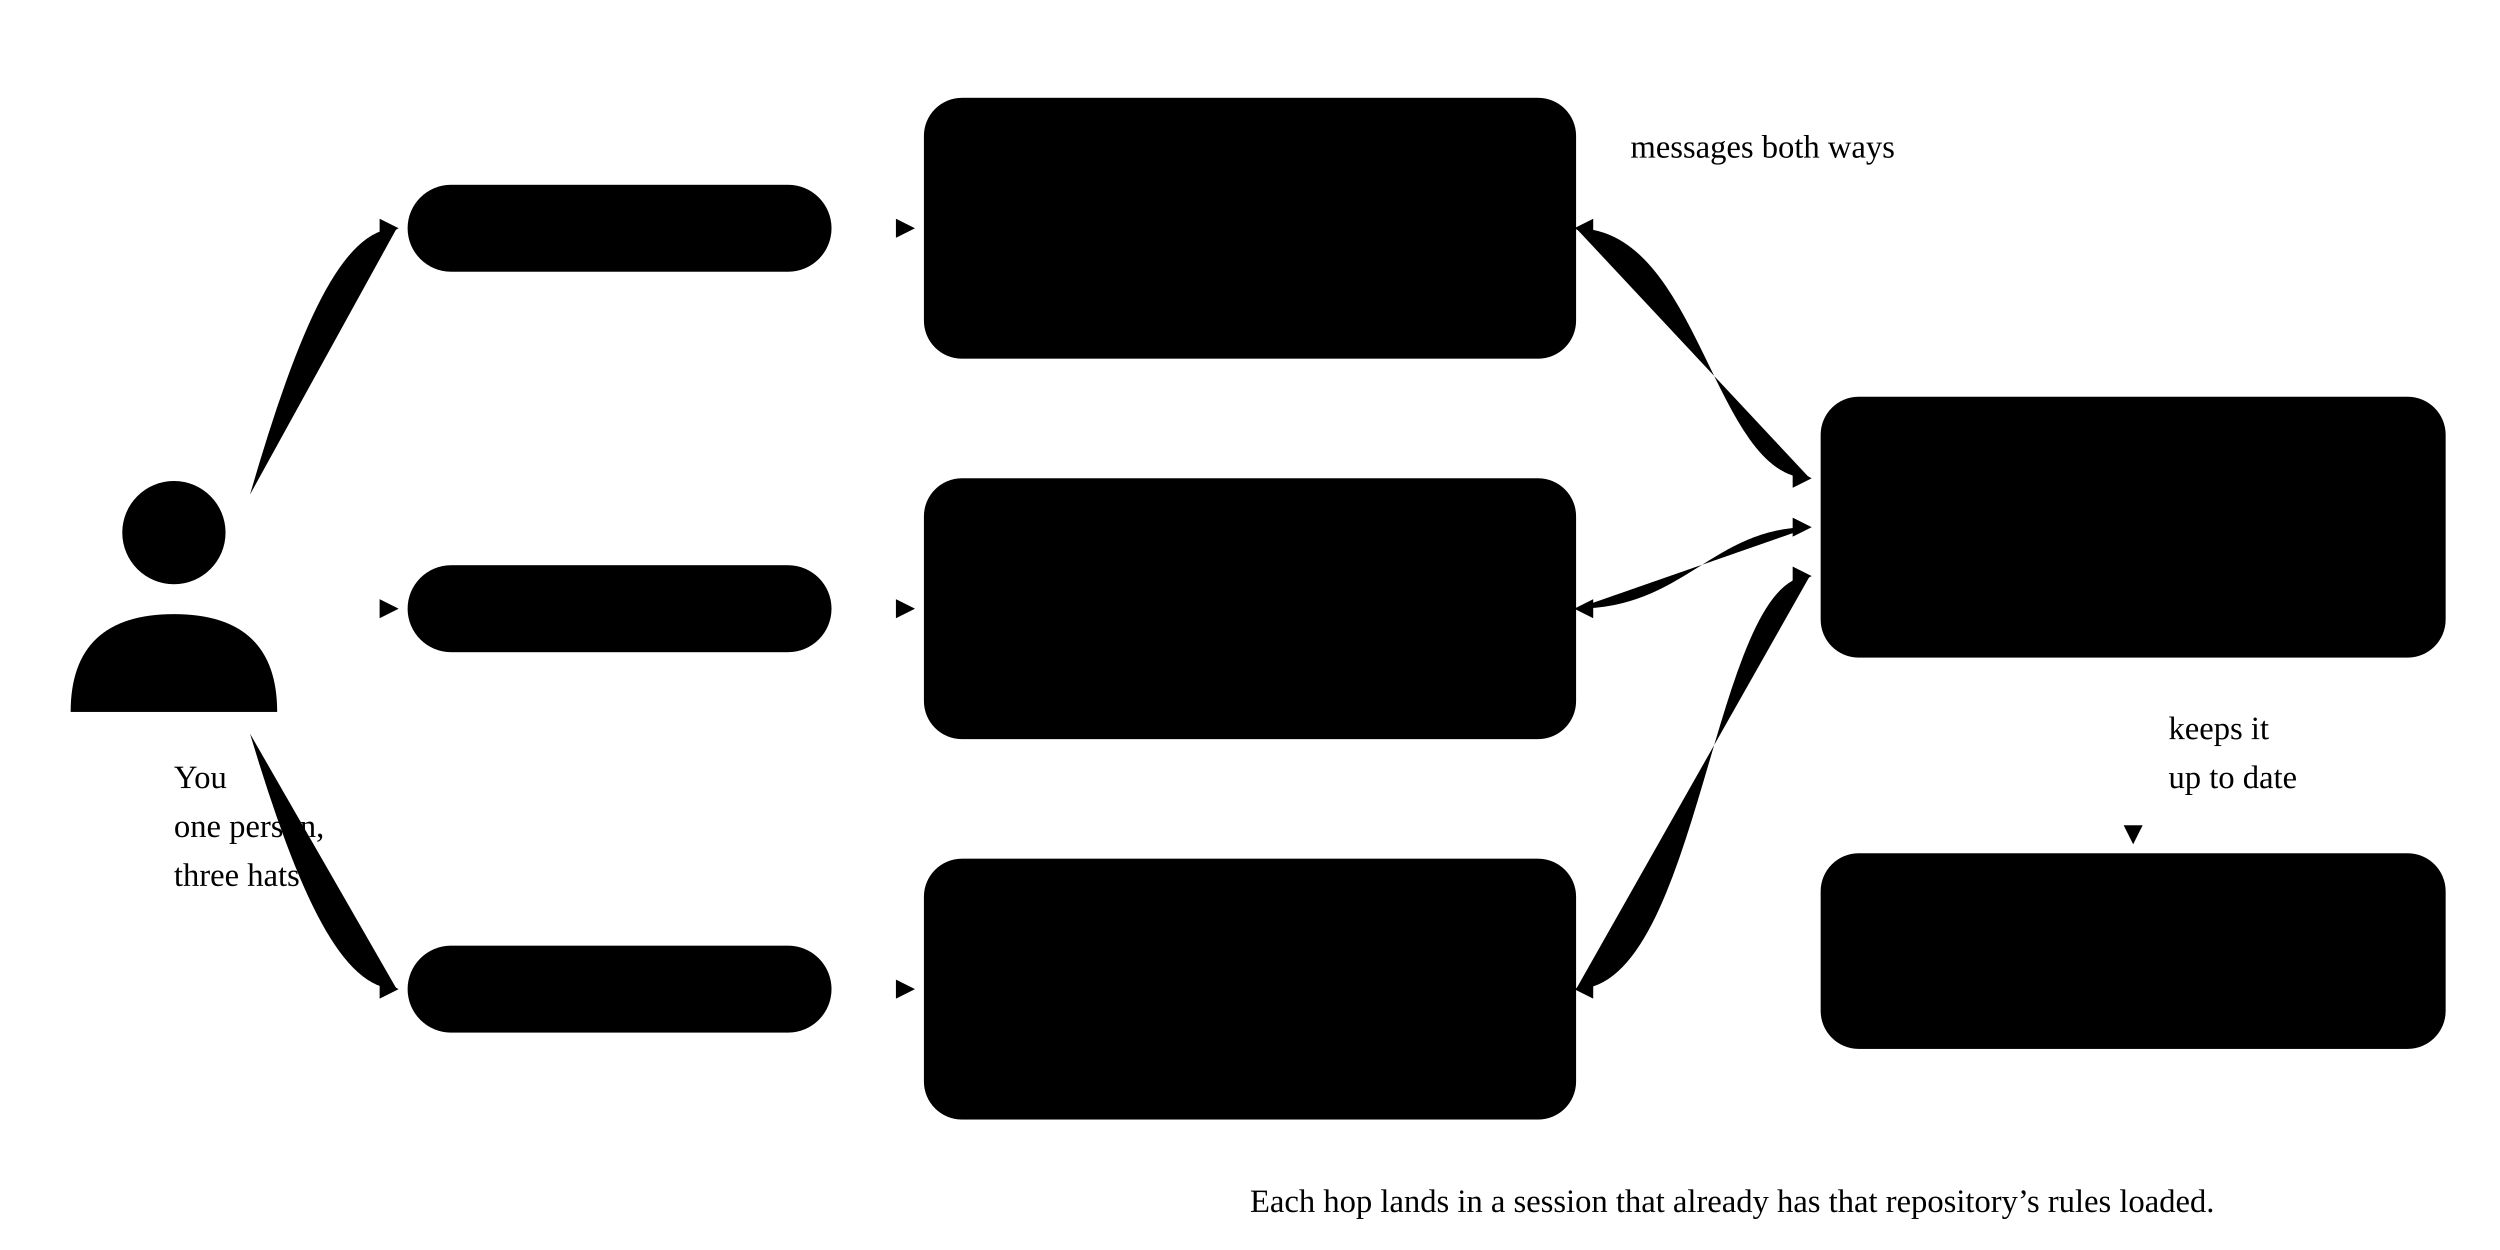
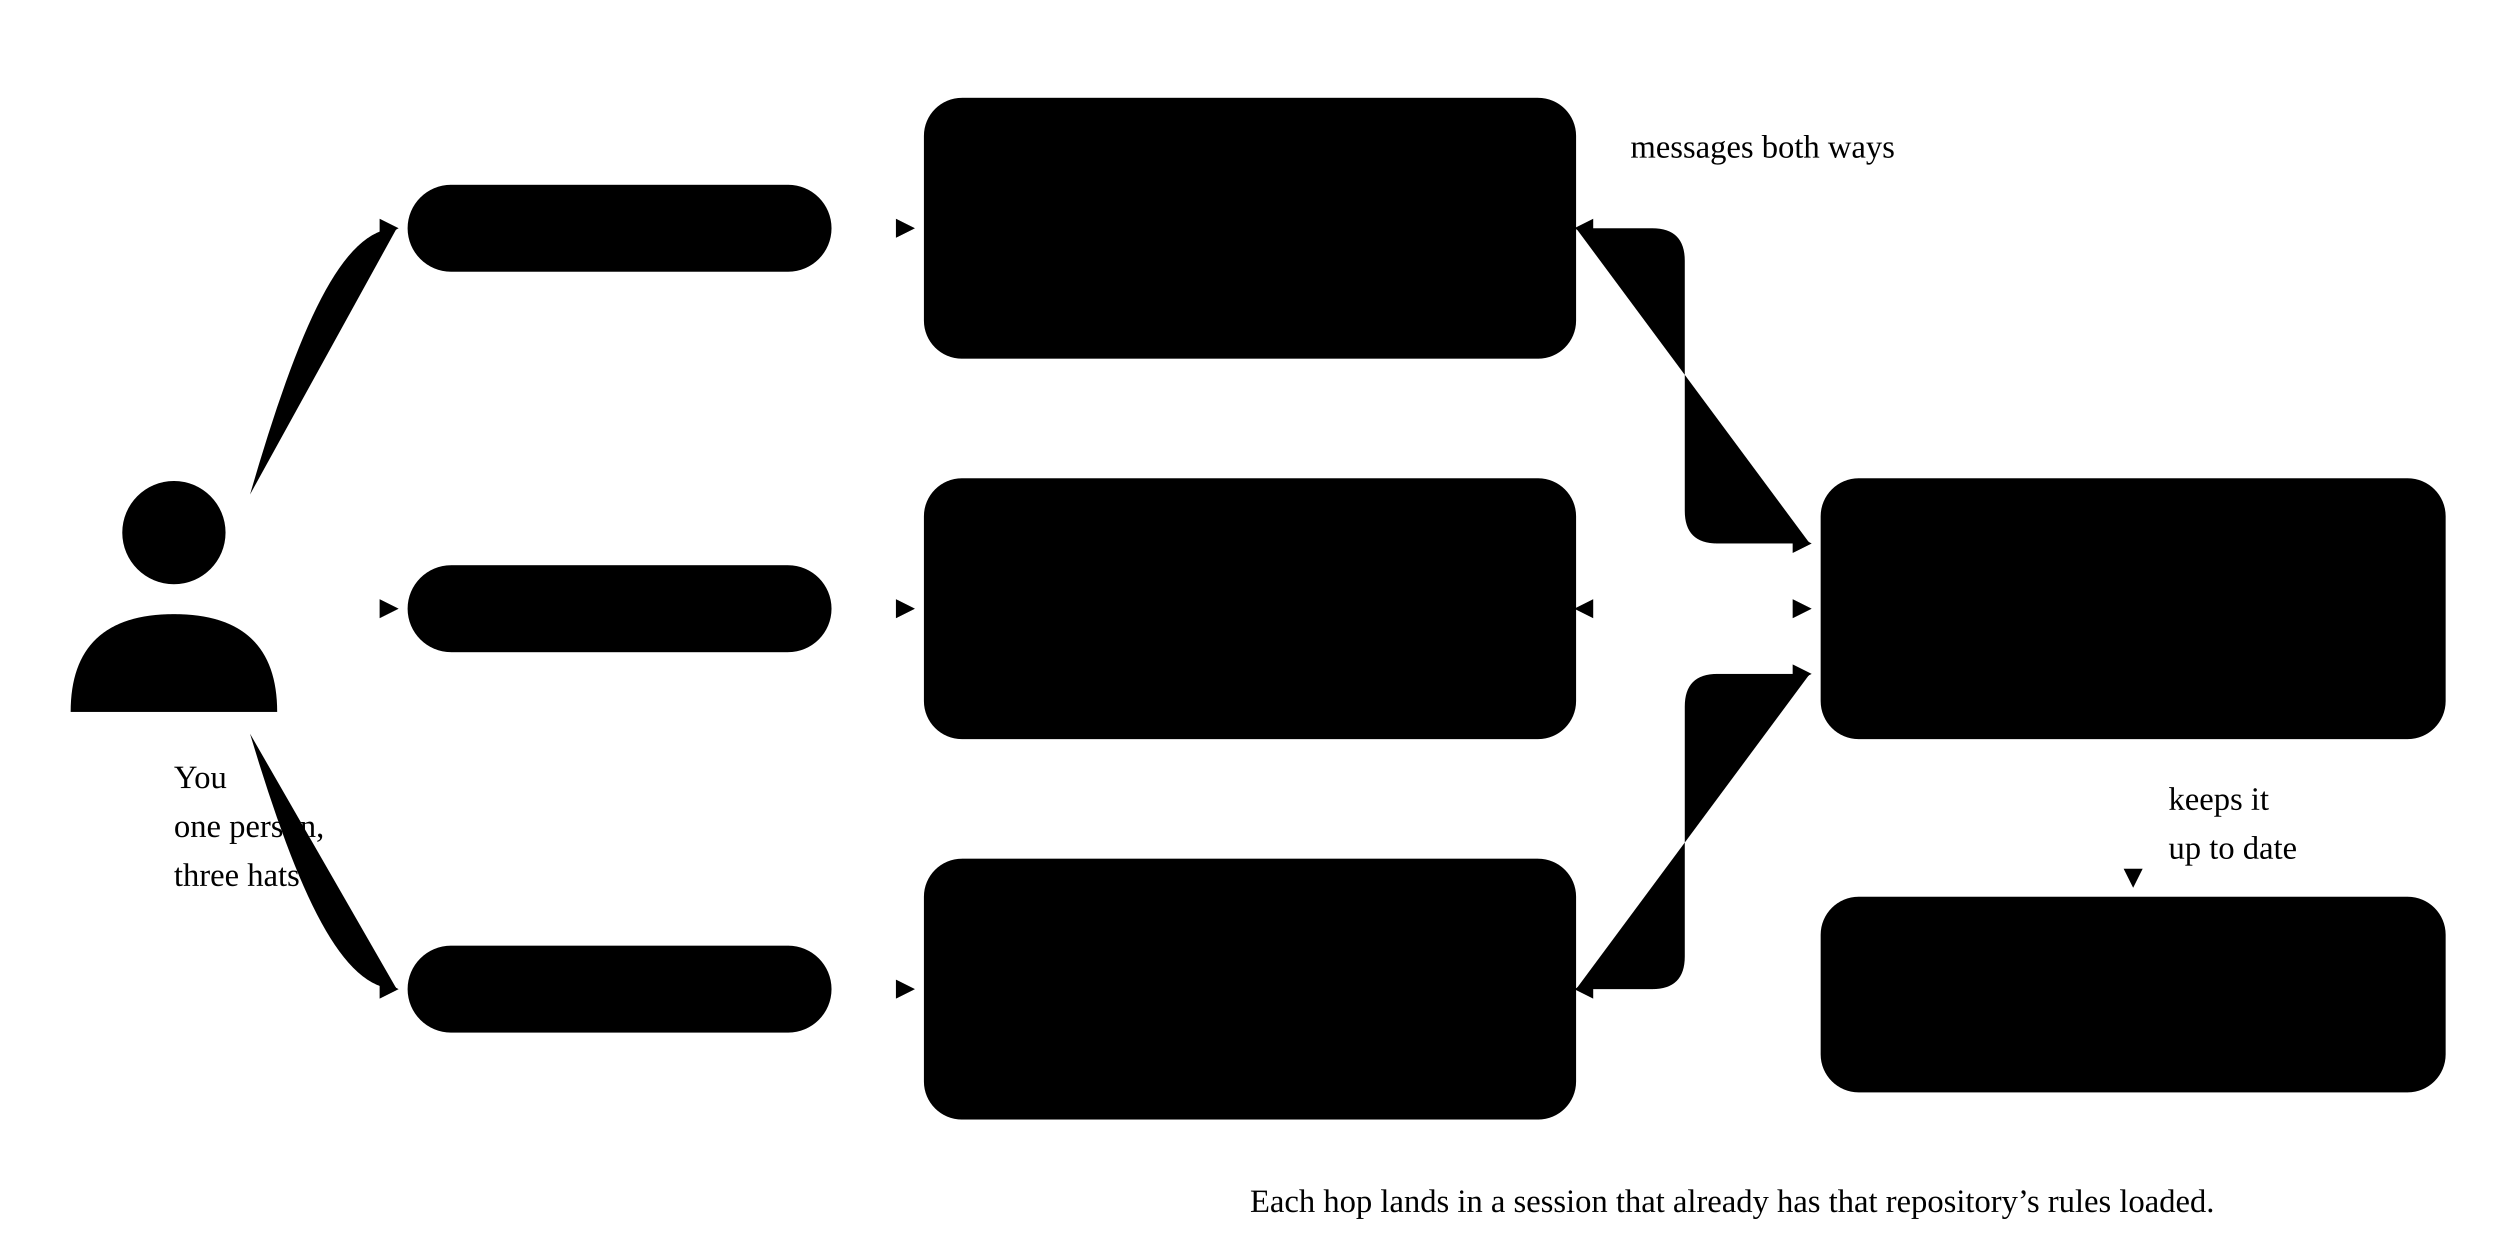
<svg xmlns="http://www.w3.org/2000/svg" viewBox="0 0 920 460" role="img">
  <defs>
    <marker id="a" viewBox="0 0 10 10" refX="9" refY="5" markerWidth="7" markerHeight="7" orient="auto-start-reverse">
      <path d="M0 0L10 5L0 10z" class="d-arrowhead" />
    </marker>
    <marker id="c" viewBox="0 0 10 10" refX="9" refY="5" markerWidth="7" markerHeight="7" orient="auto-start-reverse">
      <path d="M0 0L10 5L0 10z" class="d-ah-cyan" />
    </marker>
  </defs>
  <circle cx="64" cy="196" r="19" class="d-human" />
  <path d="M26 262Q26 226 64 226Q102 226 102 262Z" class="d-human" />
  <text x="64" y="290" class="d-title">You</text>
  <text x="64" y="308" class="d-note">one person,</text>
  <text x="64" y="326" class="d-note">three hats</text>
  <rect x="150" y="68" width="156" height="32" rx="16" class="d-weak" />
  <text x="228" y="89" class="d-elabel d-mid">developer</text>
  <rect x="150" y="208" width="156" height="32" rx="16" class="d-human" />
  <text x="228" y="229" class="d-elabel ink d-mid">analyst</text>
  <rect x="150" y="348" width="156" height="32" rx="16" class="d-weak" />
  <text x="228" y="369" class="d-elabel d-mid">UI/UX designer</text>
  <g class="d-edge cyan dashed">
    <path d="M92 182C110 120 126 84 146 84" marker-end="url(#c)" />
    <path d="M92 270C110 330 126 364 146 364" marker-end="url(#c)" />
    <path d="M306 84H336" marker-end="url(#c)" />
    <path d="M306 364H336" marker-end="url(#c)" />
  </g>
  <g class="d-edge cyan">
    <path d="M106 224H146" marker-end="url(#c)" />
    <path d="M306 224H336" marker-end="url(#c)" />
  </g>
  <rect x="340" y="36" width="240" height="96" rx="14" class="d-node" />
  <text x="460" y="68" class="d-title">Child · product</text>
  <text x="460" y="90" class="d-note">the code</text>
  <text x="460" y="114" class="d-cap">write root: product/</text>
  <rect x="340" y="176" width="240" height="96" rx="14" class="d-node" />
  <text x="460" y="208" class="d-title">Child · design</text>
  <text x="460" y="230" class="d-note">requirements and specs</text>
  <text x="460" y="254" class="d-cap">write root: design/</text>
  <rect x="340" y="316" width="240" height="96" rx="14" class="d-node" />
  <text x="460" y="348" class="d-title">Child · prototype</text>
  <text x="460" y="370" class="d-note">the UI prototype</text>
  <text x="460" y="394" class="d-cap">write root: prototype/</text>
-   <rect x="670" y="146" width="230" height="96" rx="14" class="d-node d-primary" />
-   <text x="785" y="180" class="d-title">Master session</text>
-   <text x="785" y="202" class="d-note">routes the requests</text>
-   <text x="785" y="220" class="d-note">between the children</text>
-   <rect x="670" y="314" width="230" height="72" rx="14" class="d-node d-accent" />
-   <text x="785" y="344" class="d-title">Children record</text>
-   <text x="785" y="366" class="d-note">kept outside the hub</text>
+   <rect x="670" y="176" width="230" height="96" rx="14" class="d-node d-primary" />
+   <text x="785" y="210" class="d-title">Master session</text>
+   <text x="785" y="232" class="d-note">routes the requests</text>
+   <text x="785" y="250" class="d-note">between the children</text>
+   <rect x="670" y="330" width="230" height="72" rx="14" class="d-node d-accent" />
+   <text x="785" y="360" class="d-title">Children record</text>
+   <text x="785" y="382" class="d-note">kept outside the hub</text>
  <g class="d-edge">
-     <path d="M580 84C626 84 630 176 666 176" marker-start="url(#a)" marker-end="url(#a)" />
-     <path d="M580 224C620 224 630 194 666 194" marker-start="url(#a)" marker-end="url(#a)" />
-     <path d="M580 364C626 364 630 212 666 212" marker-start="url(#a)" marker-end="url(#a)" />
-     <path d="M785 242V310" marker-end="url(#a)" />
+     <path d="M580 84H608Q620 84 620 96V188Q620 200 632 200H666" marker-start="url(#a)" marker-end="url(#a)" />
+     <path d="M580 224H666" marker-start="url(#a)" marker-end="url(#a)" />
+     <path d="M580 364H608Q620 364 620 352V260Q620 248 632 248H666" marker-start="url(#a)" marker-end="url(#a)" />
+     <path d="M785 272V326" marker-end="url(#a)" />
  </g>
  <text x="600" y="58" class="d-elabel">messages both ways</text>
-   <text x="798" y="272" class="d-elabel">keeps it</text>
-   <text x="798" y="290" class="d-elabel">up to date</text>
+   <text x="798" y="298" class="d-elabel">keeps it</text>
+   <text x="798" y="316" class="d-elabel">up to date</text>
  <text x="460" y="446" class="d-label d-mid">Each hop lands in a session that already has that repository’s rules loaded.</text>
</svg>
